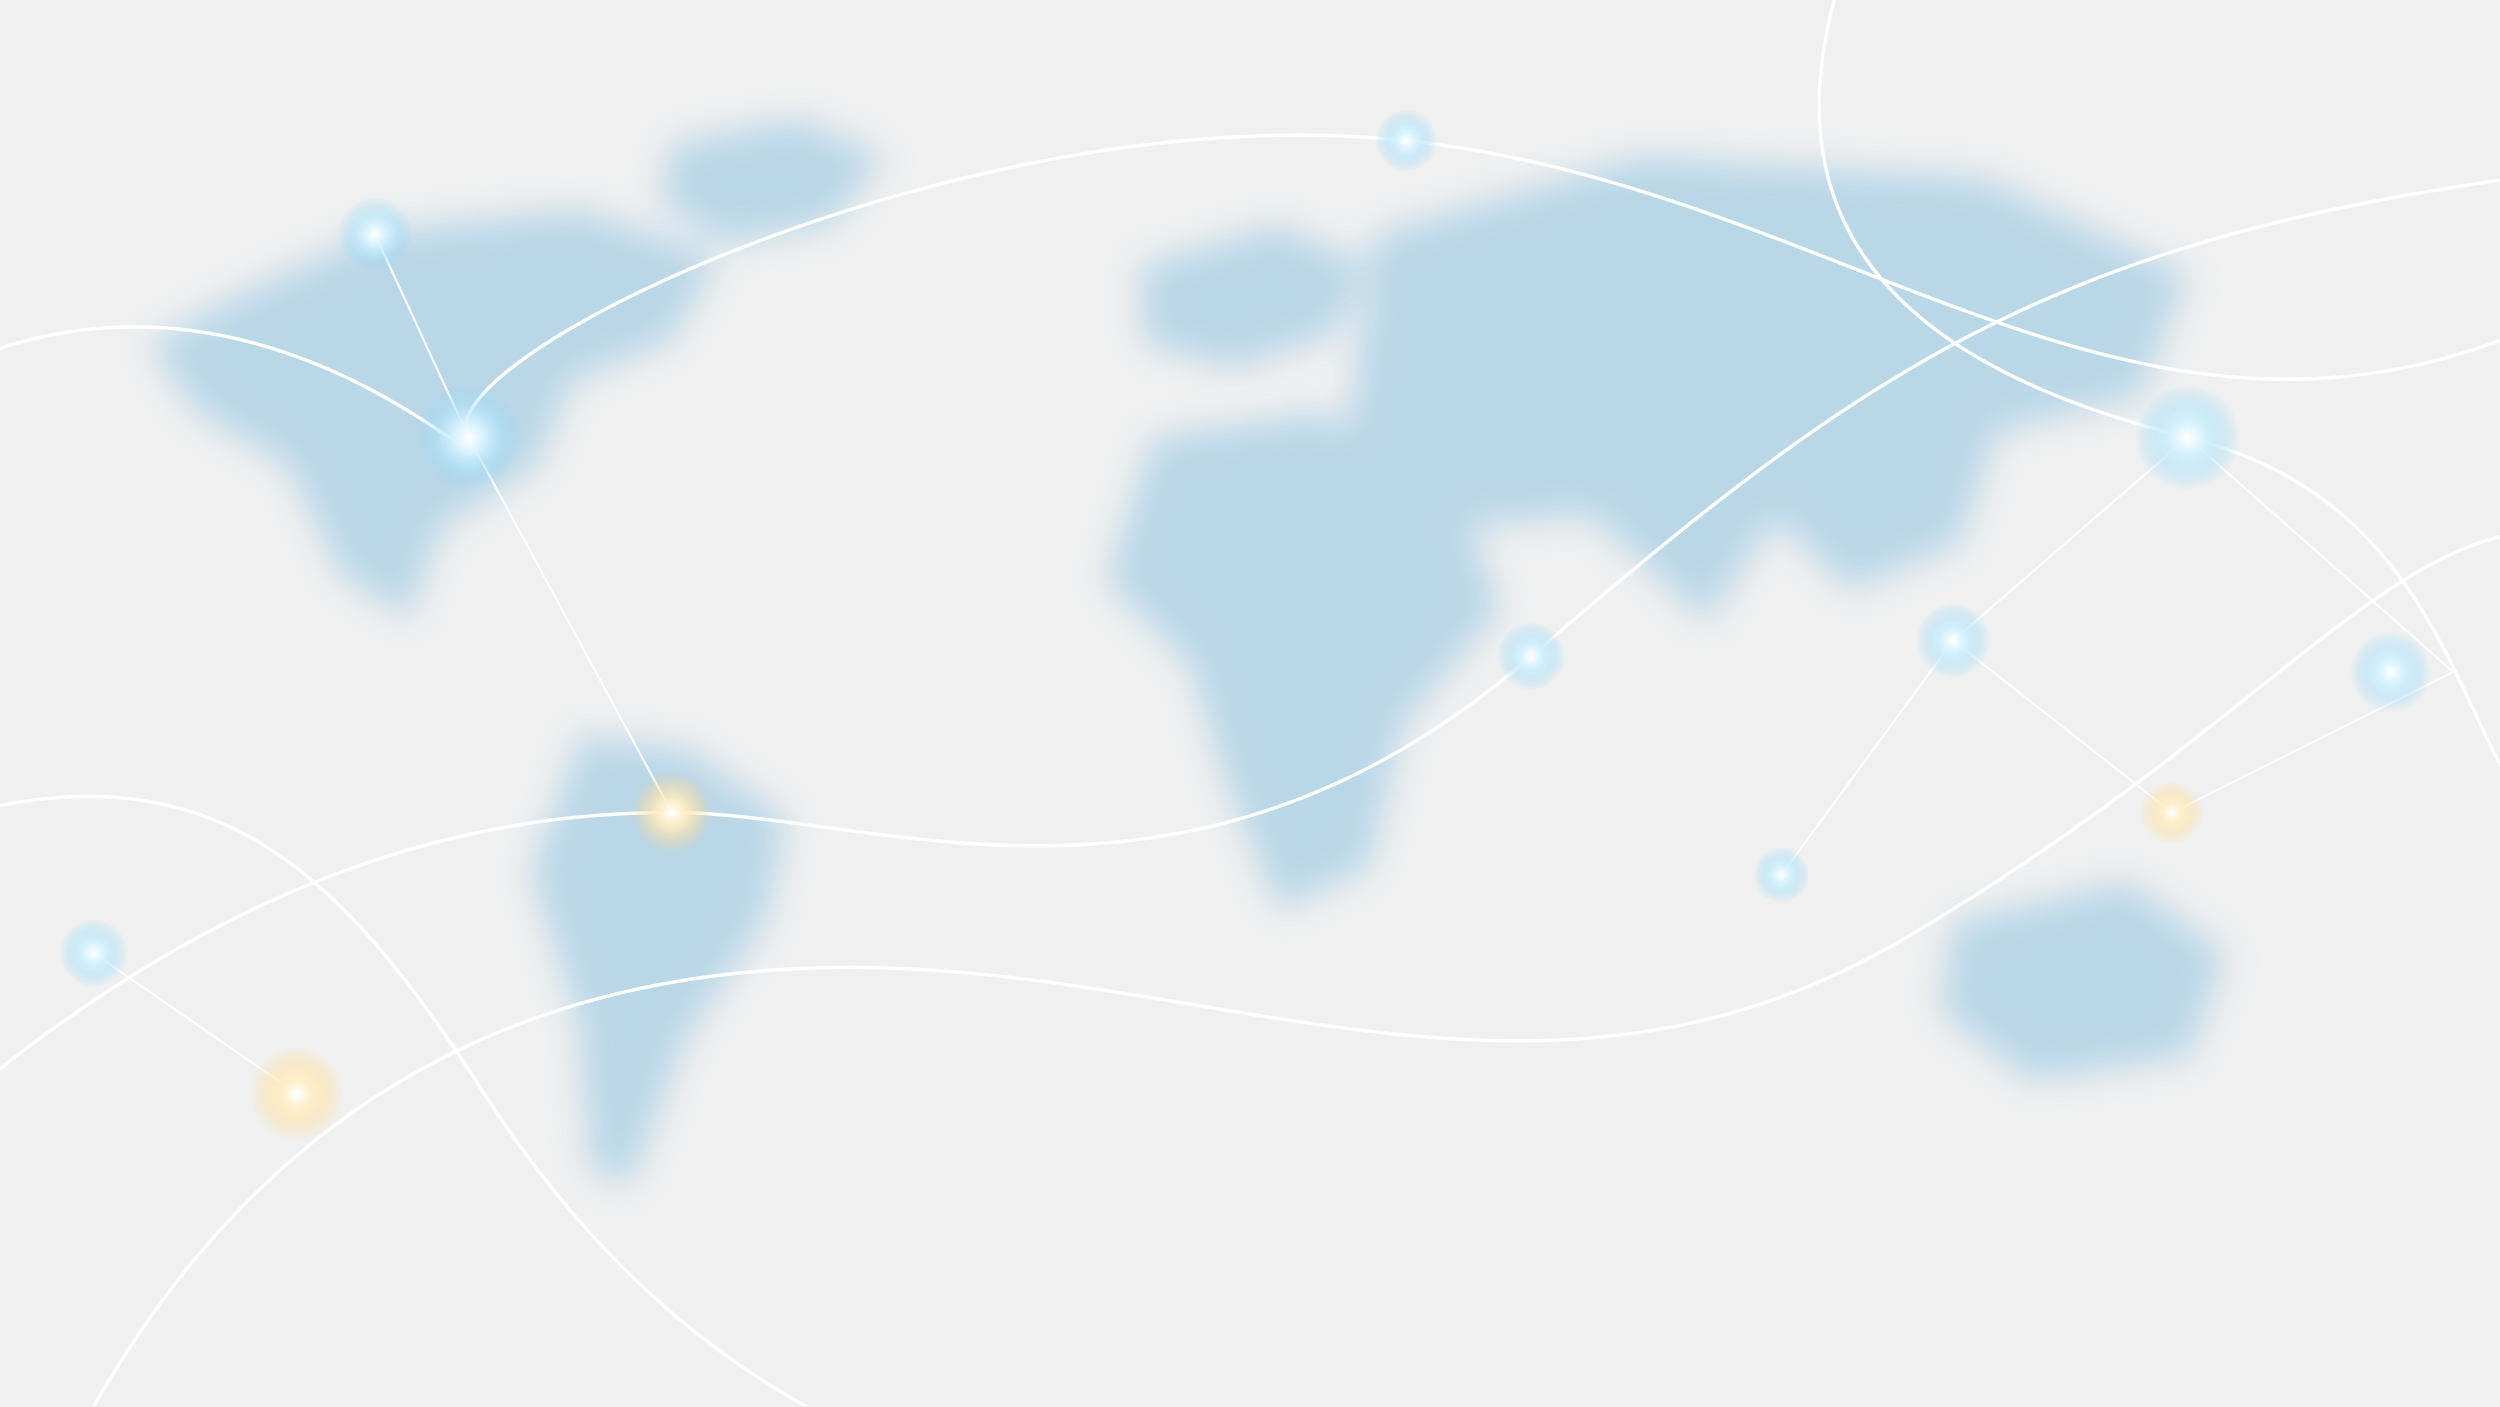
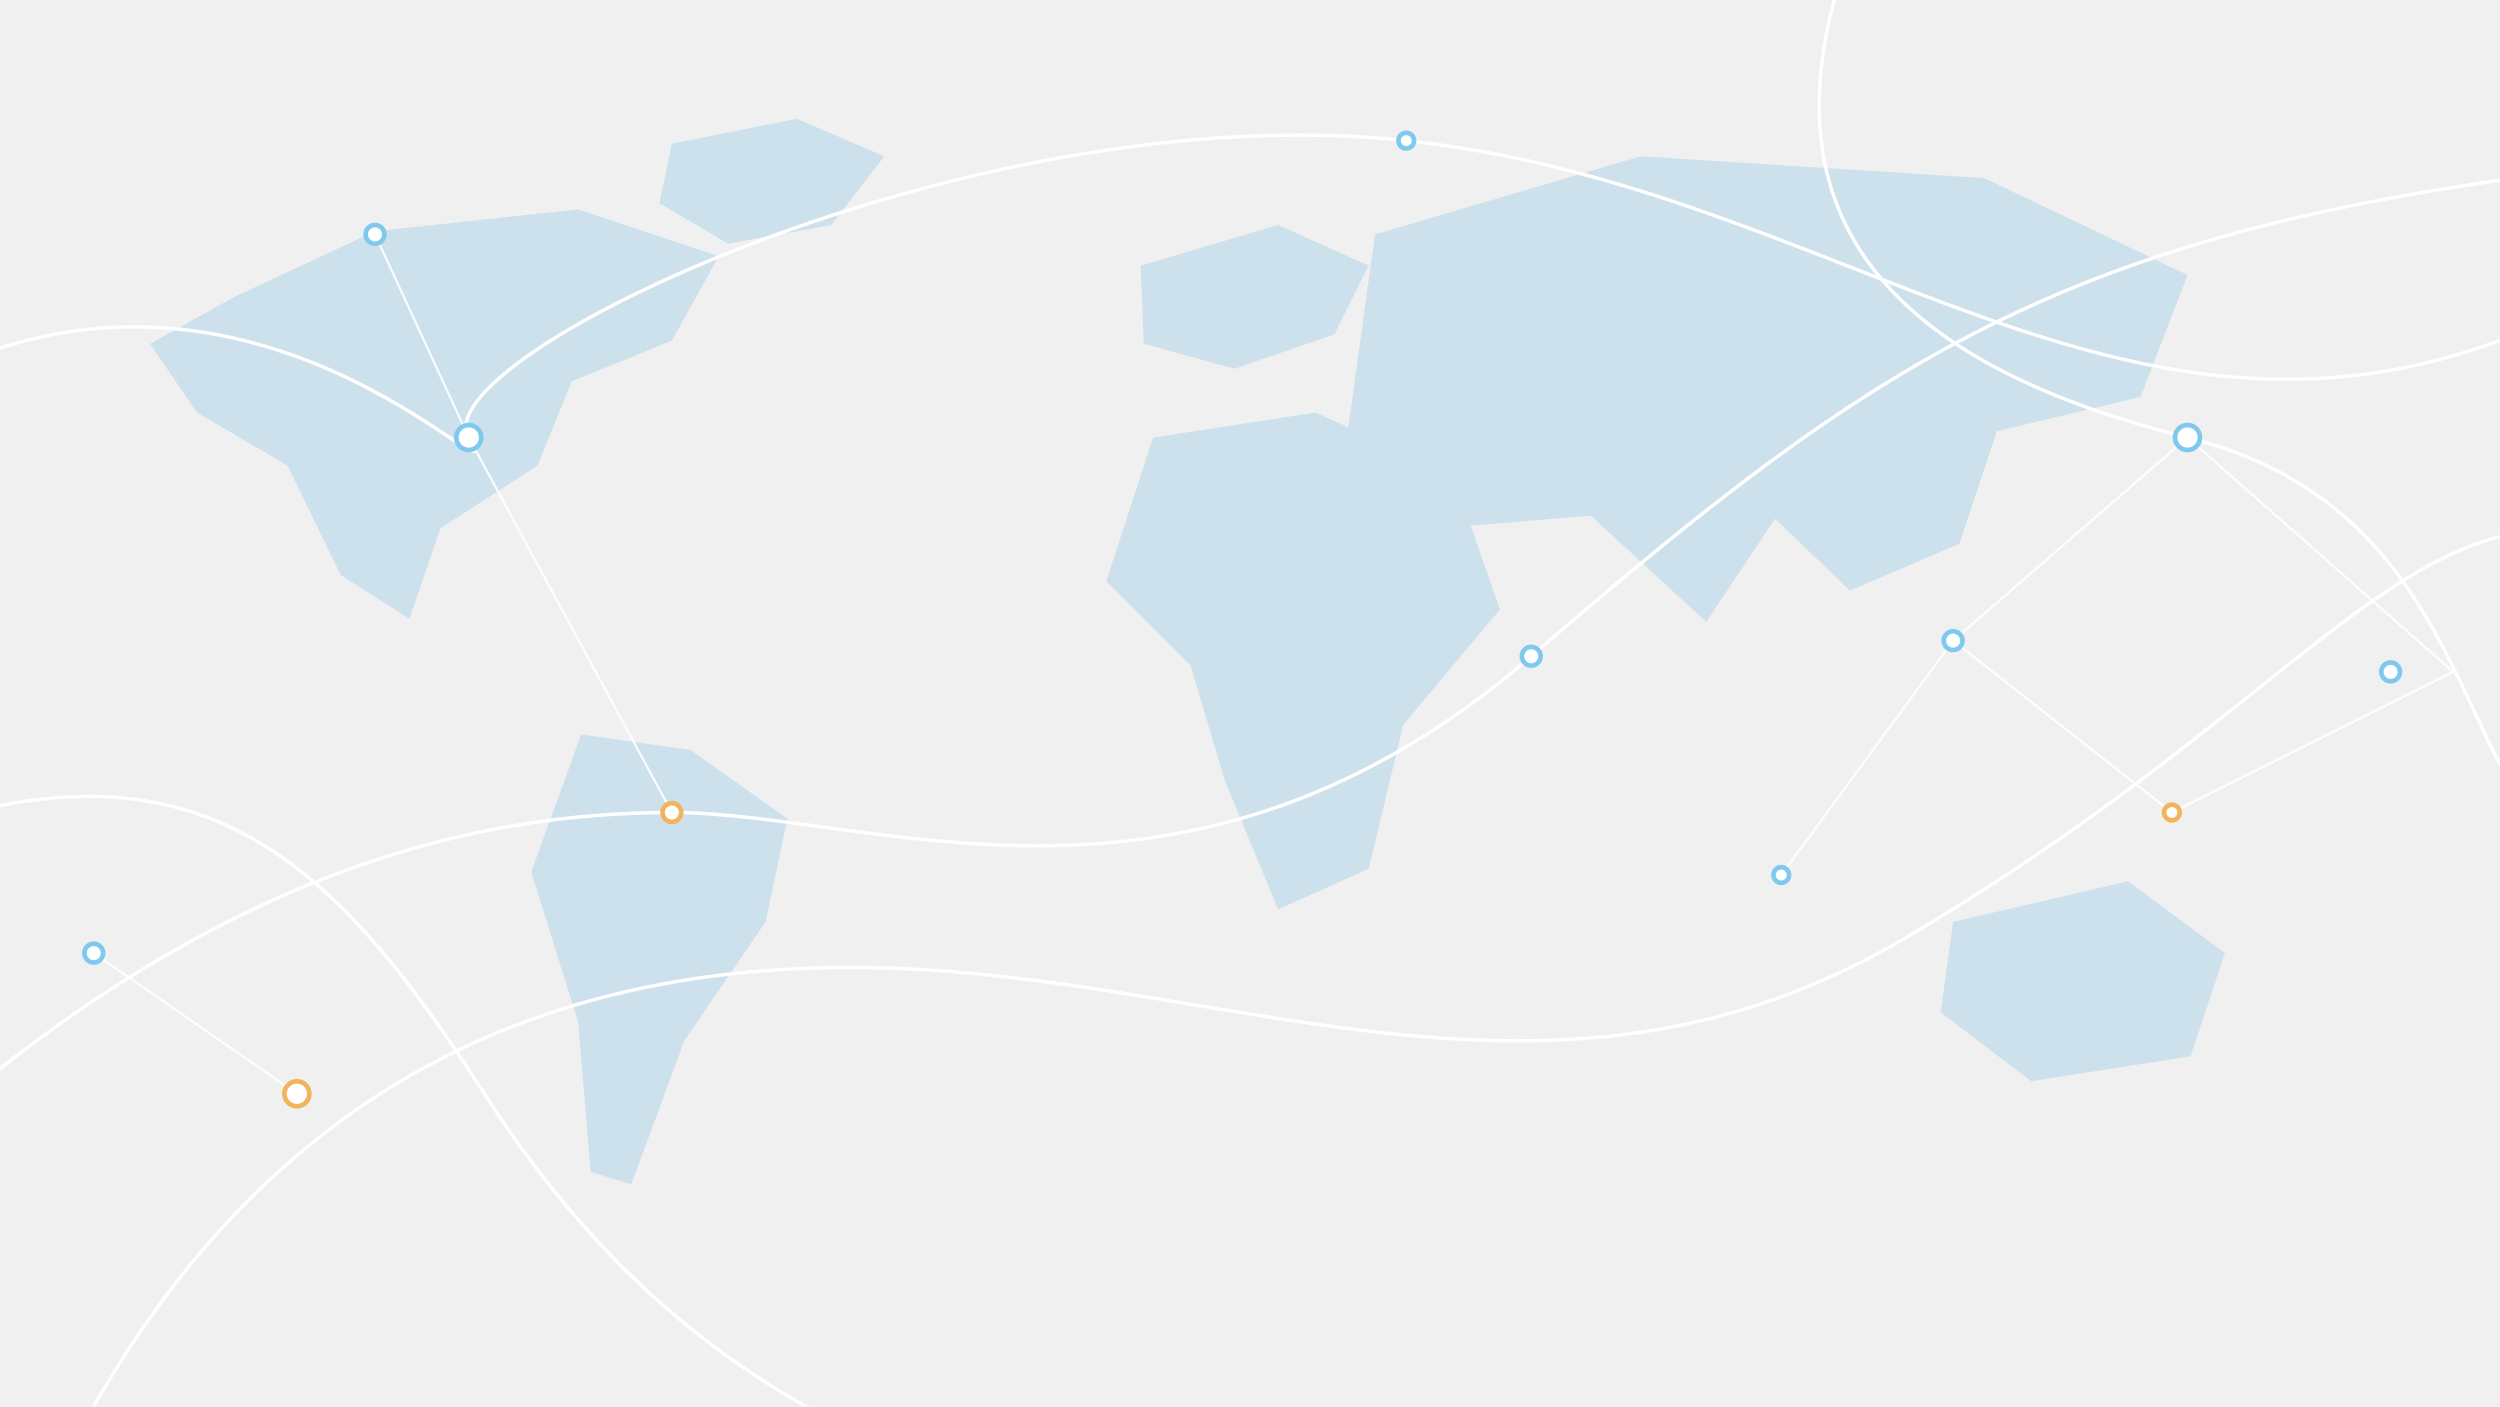
<svg xmlns="http://www.w3.org/2000/svg" viewBox="0 0 1600 900" preserveAspectRatio="xMidYMid slice">
-   <defs>
-     <filter id="soft">
-       <feGaussianBlur stdDeviation="11" />
-     </filter>
-     <radialGradient id="node">
-       <stop offset="0" stop-color="#fff" />
-       <stop offset=".3" stop-color="#d7f2ff" stop-opacity=".95" />
-       <stop offset="1" stop-color="#7fd0f5" stop-opacity="0" />
-     </radialGradient>
-     <radialGradient id="warm">
-       <stop offset="0" stop-color="#fff" />
-       <stop offset=".3" stop-color="#fff0c9" stop-opacity=".95" />
-       <stop offset="1" stop-color="#ffd27a" stop-opacity="0" />
-     </radialGradient>
-   </defs>
-   <g fill="#6fb4dd" opacity=".42" filter="url(#soft)">
+   <g fill="#8cc5e6" opacity=".35">
    <path d="M150 190l90-42 130-14 90 30-30 54-64 26-22 54-62 40-20 58-44-28-34-70-58-34-30-44z" />
    <path d="M430 92l80-16 56 24-34 44-66 12-44-26z" />
    <path d="M372 470l70 10 62 44-14 66-52 76-34 92-26-8-8-96-30-96z" />
    <path d="M730 170l88-26 58 26-22 44-64 22-58-16z" />
    <path d="M738 280l104-16 88 40 30 86-62 74-22 92-58 26-34-82-22-74-54-54z" />
    <path d="M880 150l170-50 220 14 130 62-30 78-92 22-24 72-70 30-48-46-44 66-74-68-96 8-60-58z" />
    <path d="M1250 590l112-26 62 46-22 66-102 16-58-44z" />
  </g>
  <g fill="none" stroke="#ffffff" stroke-width="2.2" opacity="1">
    <path d="M-20 700C150 560 300 520 430 520S760 610 980 420 1320 150 1640 110" />
    <path d="M-20 230C180 150 330 330 300 280S620 60 900 90s460 230 720 120" />
    <path d="M60 900c120-210 300-290 520-280s420 110 640-20 300-250 400-260" />
    <path d="M1180 -20c-60 180 60 260 220 300s170 180 220 240" />
    <path d="M-20 520c160-40 240 40 330 180s190 200 290 240" />
  </g>
  <g fill="none" stroke="#ffffff" stroke-width="1.4" opacity=".9">
    <path d="M1400 280l-150 130 140 110 180-90zM1250 410l-110 150M240 150l60 130 130 240M60 610l130 90" />
  </g>
  <g>
-     <circle cx="300" cy="280" r="34" fill="url(#node)" />
-     <circle cx="430" cy="520" r="26" fill="url(#warm)" />
-     <circle cx="240" cy="150" r="24" fill="url(#node)" />
-     <circle cx="980" cy="420" r="22" fill="url(#node)" />
-     <circle cx="1400" cy="280" r="34" fill="url(#node)" />
-     <circle cx="1250" cy="410" r="24" fill="url(#node)" />
-     <circle cx="1390" cy="520" r="20" fill="url(#warm)" />
-     <circle cx="190" cy="700" r="30" fill="url(#warm)" />
-     <circle cx="900" cy="90" r="20" fill="url(#node)" />
-     <circle cx="1140" cy="560" r="18" fill="url(#node)" />
-     <circle cx="60" cy="610" r="22" fill="url(#node)" />
-     <circle cx="1530" cy="430" r="26" fill="url(#node)" />
+     <circle cx="300" cy="280" r="8" fill="#fff" stroke="#7fc8ee" stroke-width="3" />
+     <circle cx="430" cy="520" r="6" fill="#fff" stroke="#f2b45a" stroke-width="3" />
+     <circle cx="240" cy="150" r="6" fill="#fff" stroke="#7fc8ee" stroke-width="3" />
+     <circle cx="980" cy="420" r="6" fill="#fff" stroke="#7fc8ee" stroke-width="3" />
+     <circle cx="1400" cy="280" r="8" fill="#fff" stroke="#7fc8ee" stroke-width="3" />
+     <circle cx="1250" cy="410" r="6" fill="#fff" stroke="#7fc8ee" stroke-width="3" />
+     <circle cx="1390" cy="520" r="5" fill="#fff" stroke="#f2b45a" stroke-width="3" />
+     <circle cx="190" cy="700" r="8" fill="#fff" stroke="#f2b45a" stroke-width="3" />
+     <circle cx="900" cy="90" r="5" fill="#fff" stroke="#7fc8ee" stroke-width="3" />
+     <circle cx="1140" cy="560" r="5" fill="#fff" stroke="#7fc8ee" stroke-width="3" />
+     <circle cx="60" cy="610" r="6" fill="#fff" stroke="#7fc8ee" stroke-width="3" />
+     <circle cx="1530" cy="430" r="6" fill="#fff" stroke="#7fc8ee" stroke-width="3" />
  </g>
</svg>
